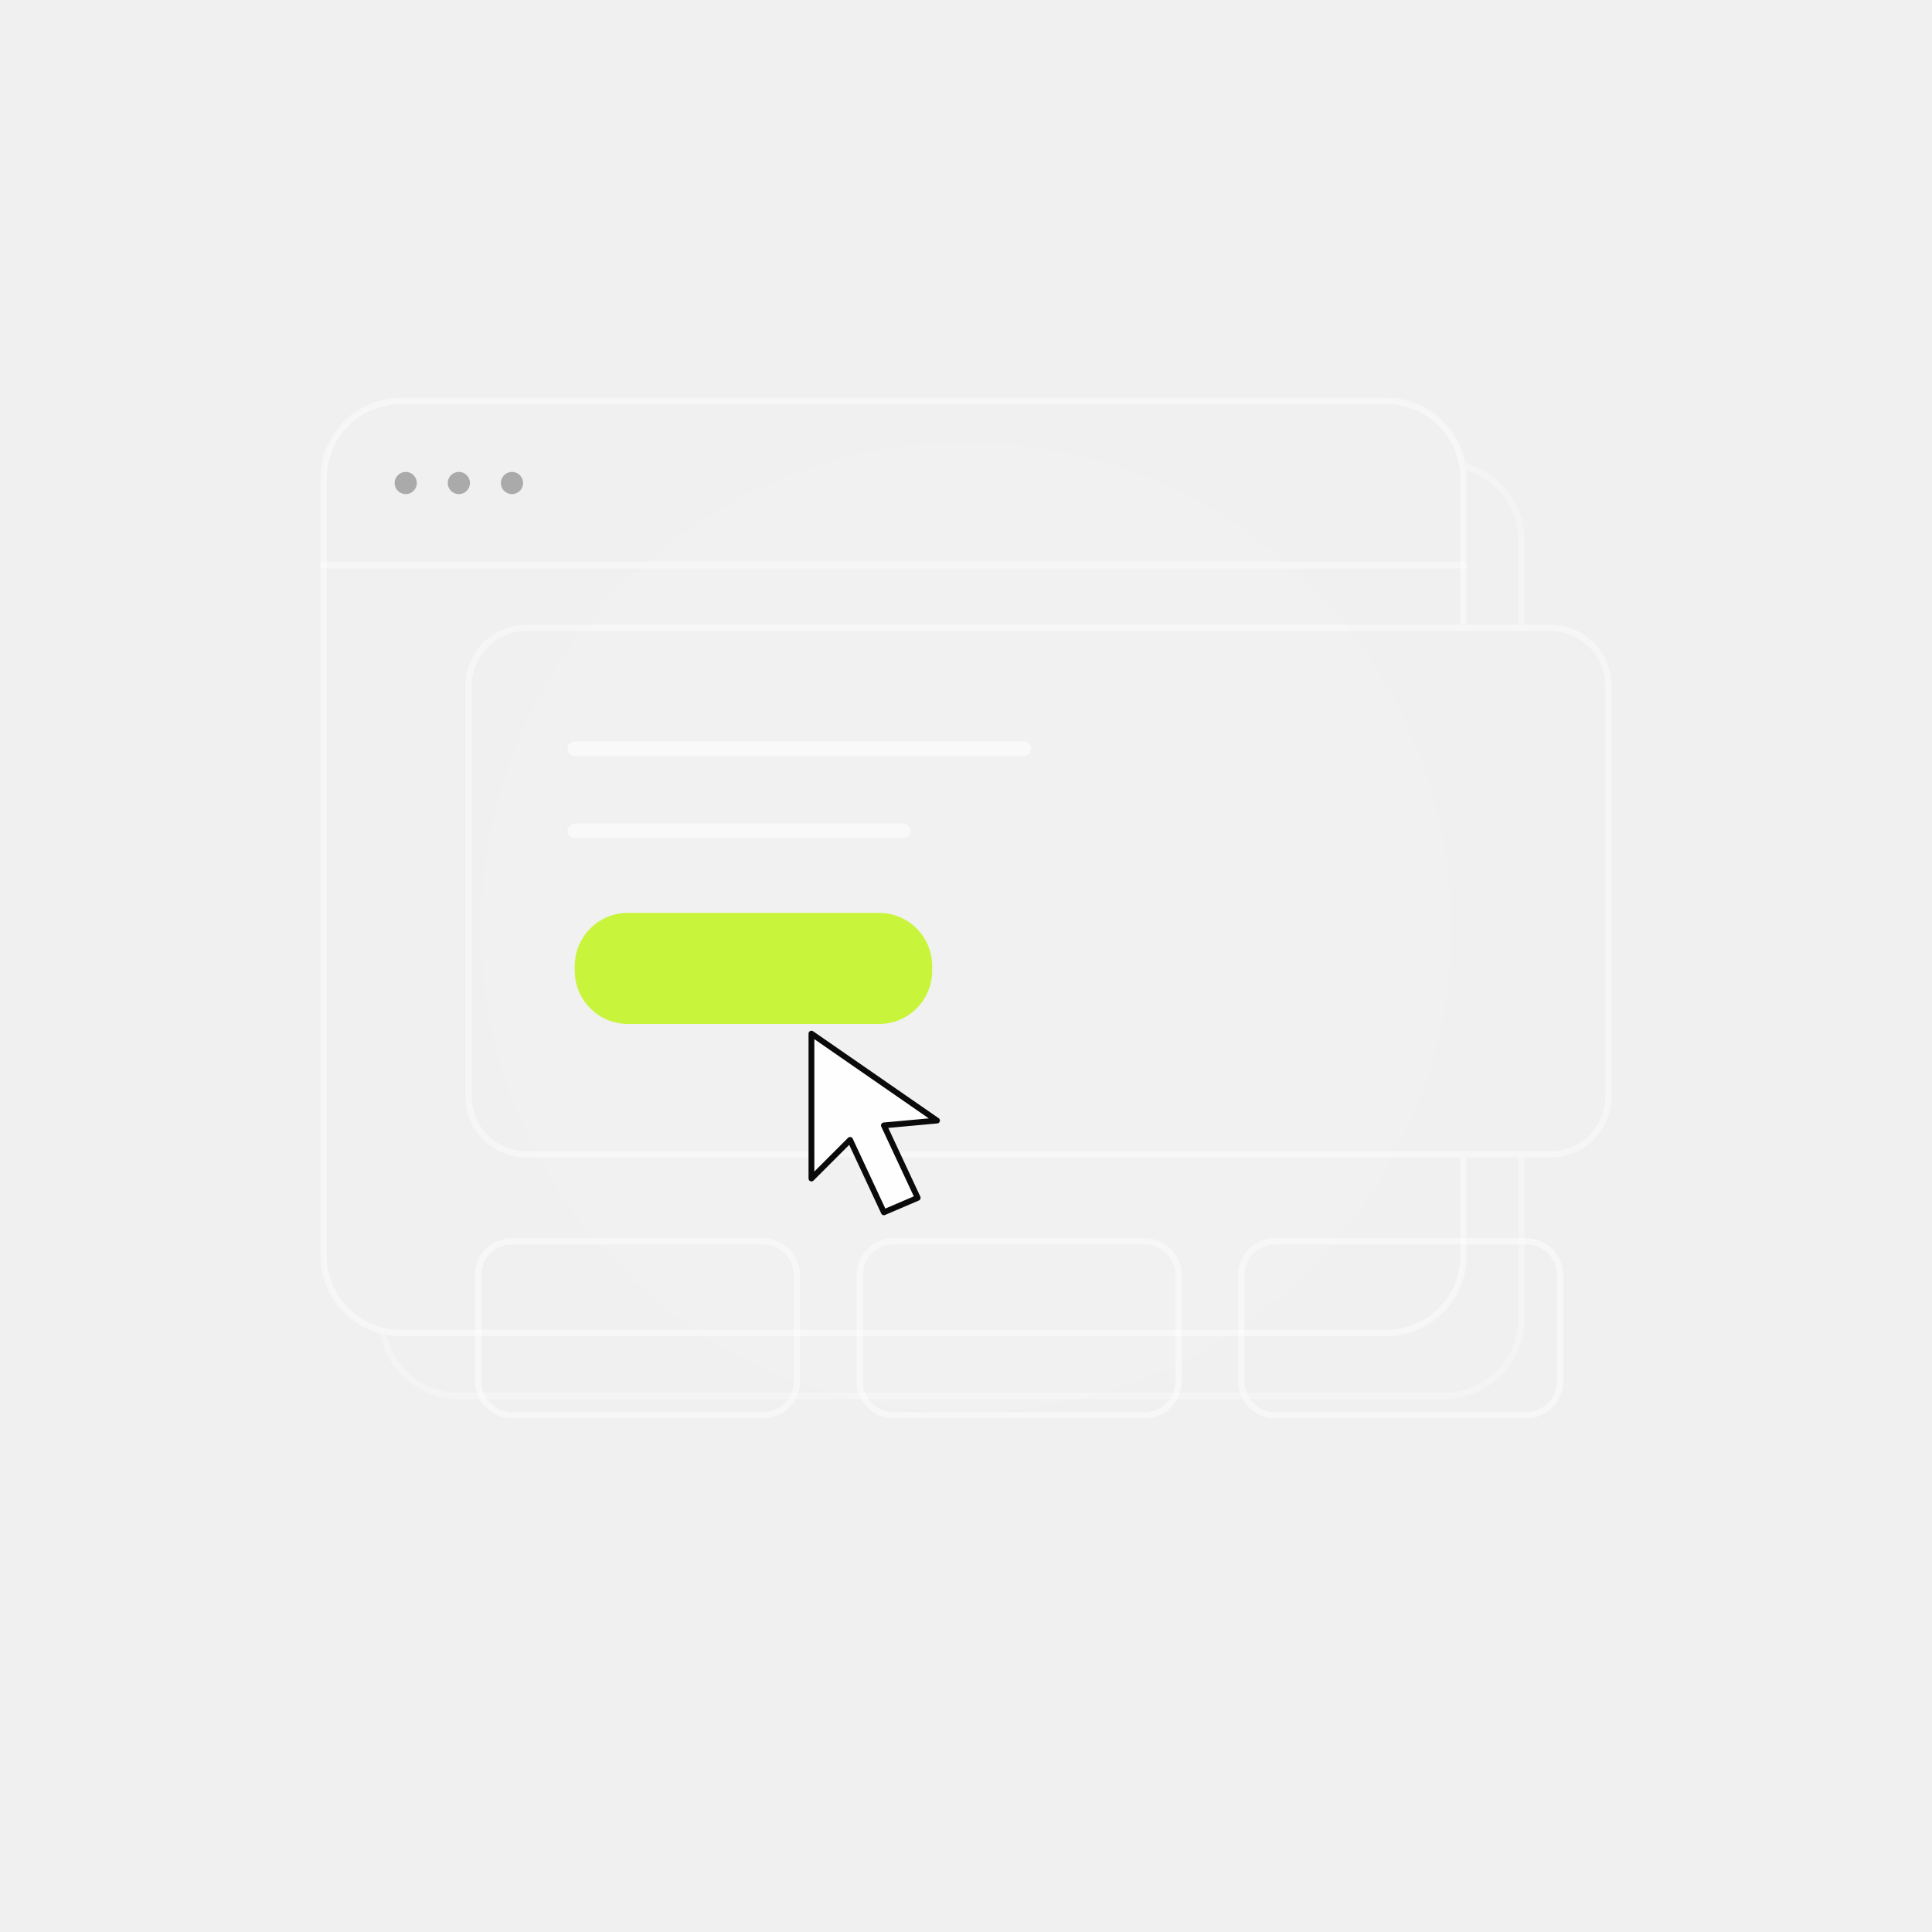
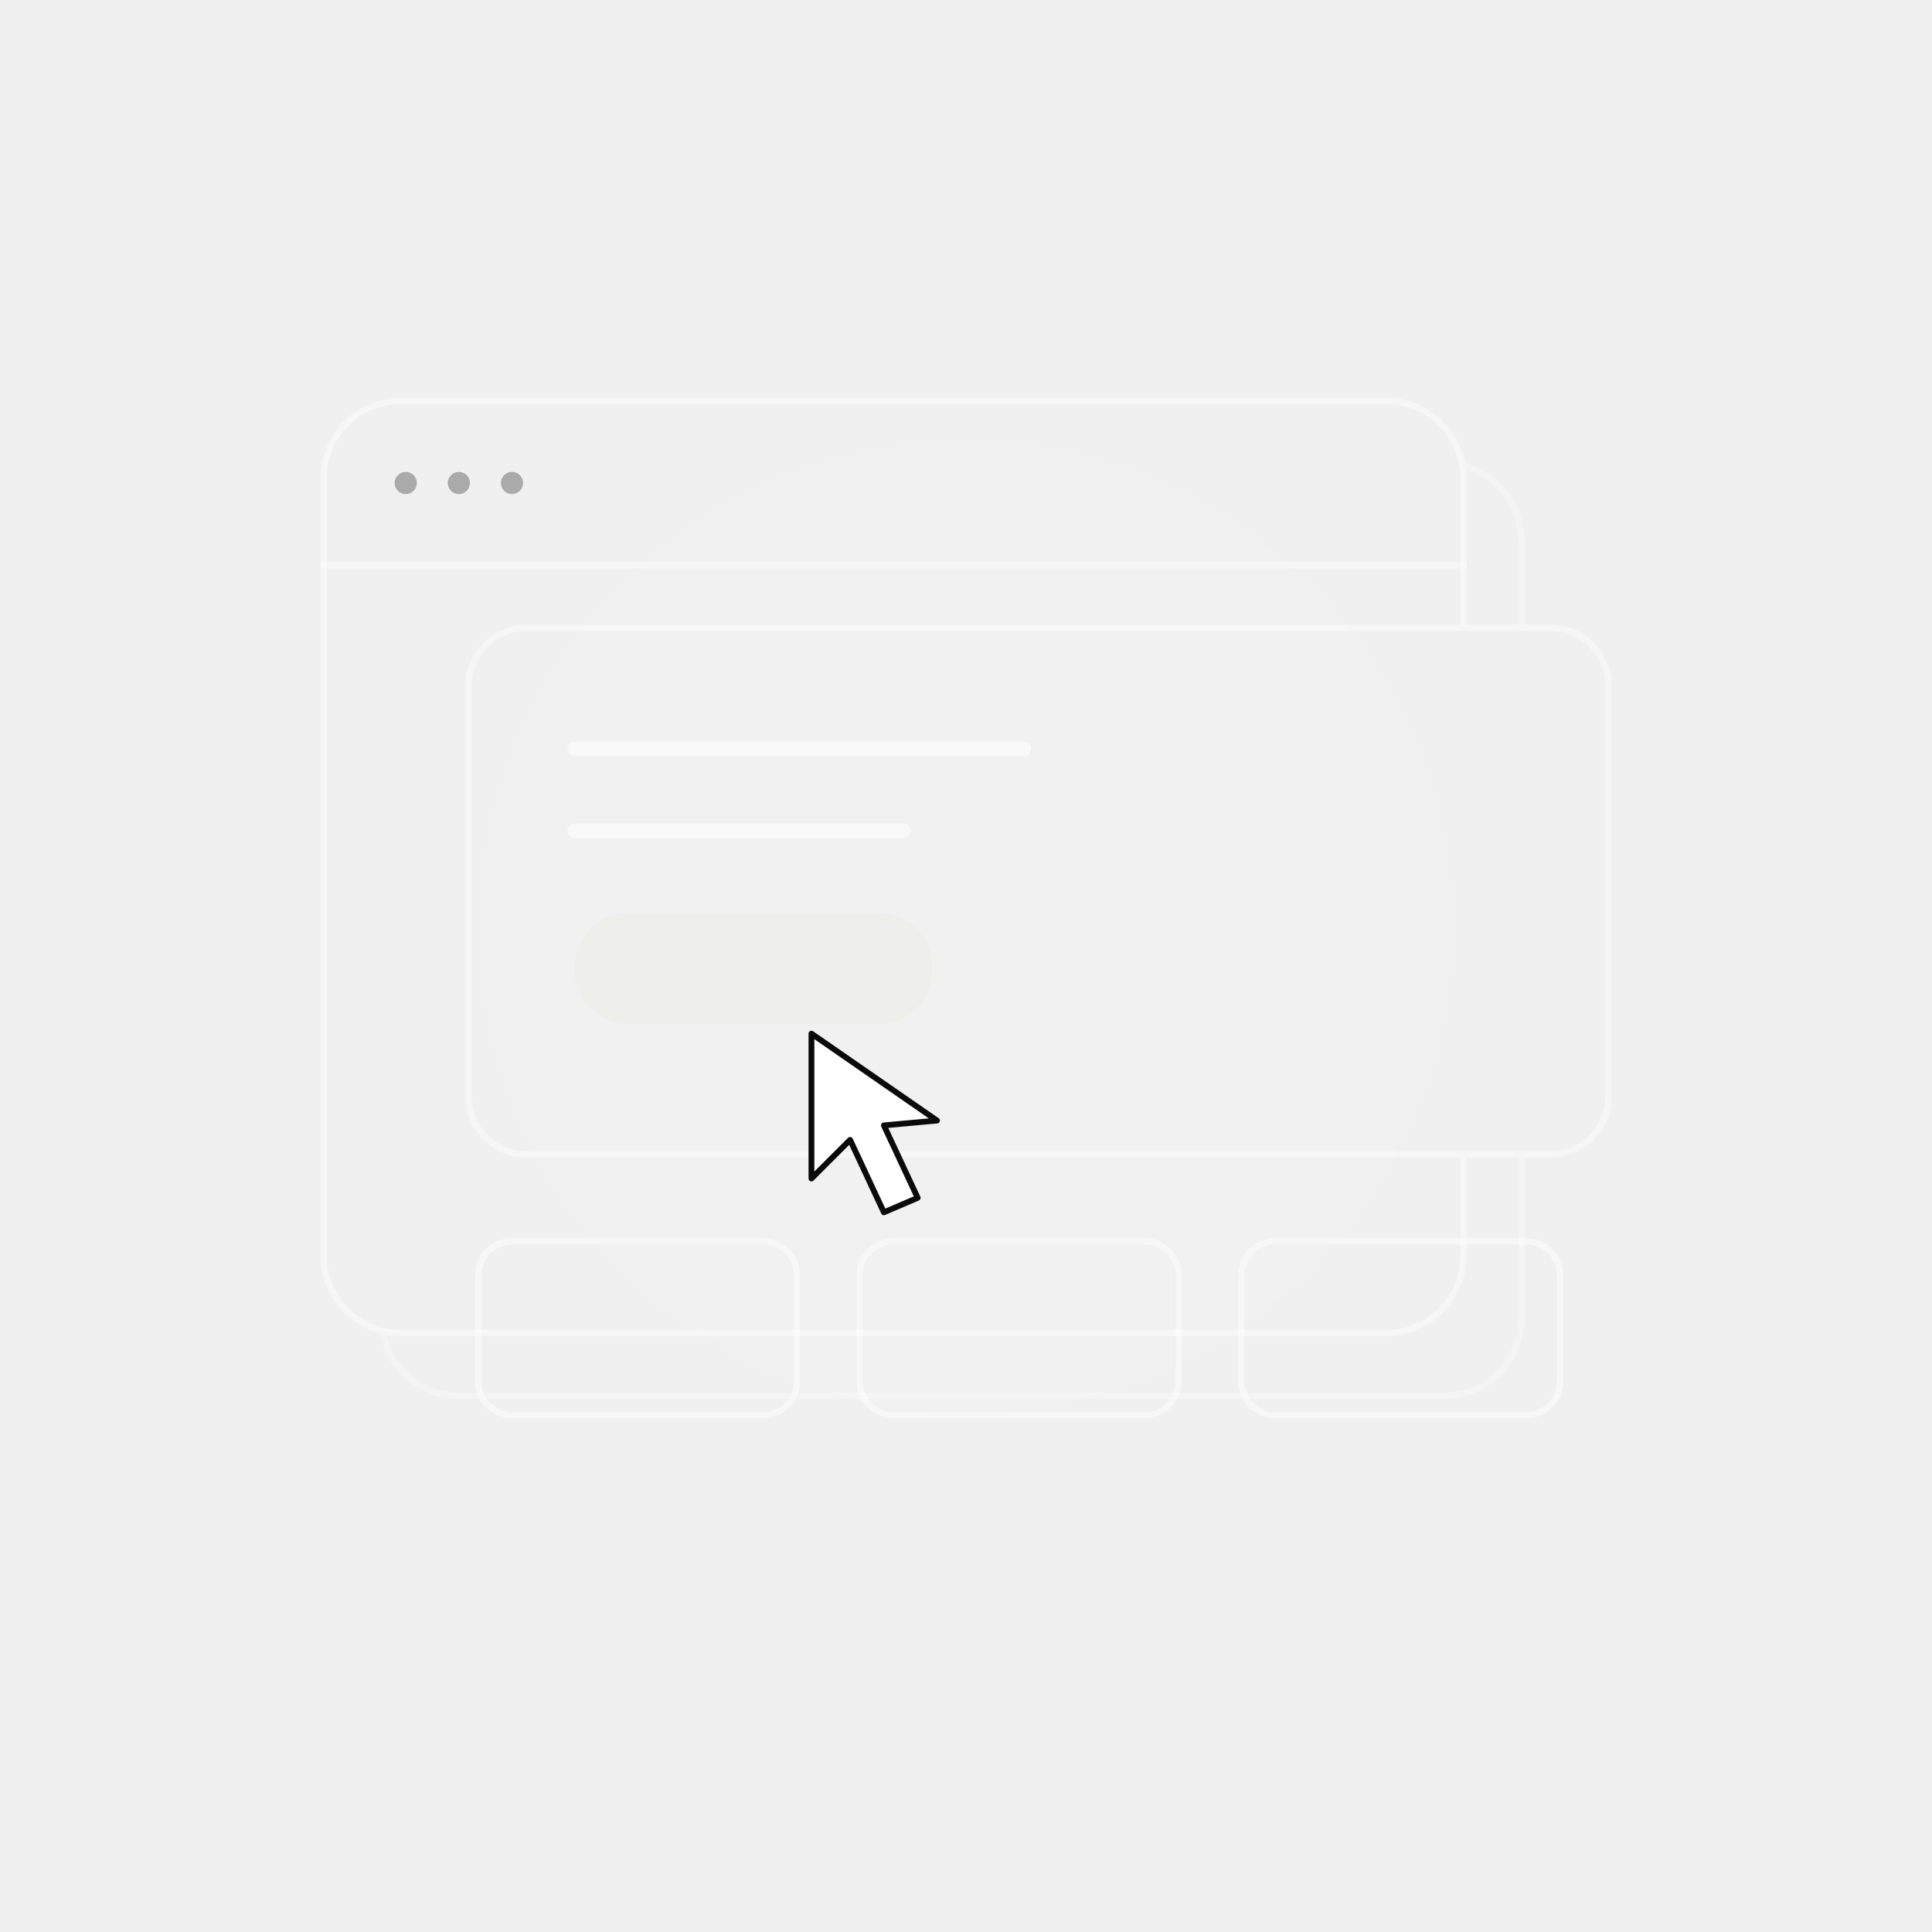
<svg xmlns="http://www.w3.org/2000/svg" viewBox="0 0 400 400" stroke-linejoin="round" stroke-linecap="round">
  <defs>
    <linearGradient id="face" x2="0.78" y2="1">
      <stop stop-color="#303032" />
      <stop offset=".52" stop-color="#151516" />
      <stop offset="1" stop-color="#0A0A0B" />
    </linearGradient>
    <linearGradient id="edge" x2=".52" y2="1">
      <stop stop-color="#202022" />
      <stop offset="1" stop-color="#0A0A0B" />
    </linearGradient>
    <radialGradient id="glow">
      <stop stop-color="#fff" stop-opacity=".075" />
      <stop offset="1" stop-color="#fff" stop-opacity="0" />
    </radialGradient>
    <radialGradient id="shadow">
      <stop stop-color="#000" stop-opacity=".87" />
      <stop offset="1" stop-color="#000" stop-opacity="0" />
    </radialGradient>
    <mask id="oc1" maskUnits="userSpaceOnUse" x="-100" y="-100" width="600" height="600">
      <rect x="-100" y="-100" width="600" height="600" fill="#fff" />
      <rect x="67" y="83" width="236" height="193" rx="16" fill="#000" stroke="#000" stroke-width="1.3" />
    </mask>
    <mask id="oc2" maskUnits="userSpaceOnUse" x="-100" y="-100" width="600" height="600">
      <rect x="-100" y="-100" width="600" height="600" fill="#fff" />
      <rect x="97" y="130" width="236" height="109" rx="12" fill="#000" stroke="#000" stroke-width="1.3" />
    </mask>
  </defs>
  <style>
@keyframes f{0%,100%{transform:translateY(0)}50%{transform:translateY(-7px)}}
@keyframes sh{0%,100%{transform:scale(1);opacity:1}50%{transform:scale(.9);opacity:.75}}
@keyframes pulse{0%,100%{transform:scale(1)}50%{transform:scale(1.14)}}
@keyframes blink{50%{opacity:0}}
@keyframes spin{to{transform:rotate(360deg)}}
@keyframes dash{to{stroke-dashoffset:-28}}
@keyframes draw{0%{stroke-dashoffset:1}30%,80%{stroke-dashoffset:0}100%{stroke-dashoffset:-1}}
.f{animation:f 6s ease-in-out infinite}
.f2{animation:f 6s ease-in-out -3s infinite}
.sh{transform-box:fill-box;transform-origin:center;animation:sh 6s ease-in-out infinite}
.pulse{transform-box:fill-box;transform-origin:center;animation:pulse 2.6s ease-in-out infinite}
.cta{transform-box:fill-box;transform-origin:center;animation:cta 4.5s ease-in-out infinite}@keyframes cta{0%,52%,64%,100%{transform:scale(1)}58%{transform:scale(.92)}}.cur{animation:cur 4.5s cubic-bezier(.4,0,.2,1) infinite}@keyframes cur{0%,100%{transform:translate(70px,60px);opacity:0}15%{opacity:1}50%,66%{transform:translate(0,0)}58%{transform:translate(0,0) scale(.9)}85%{opacity:1}}.card{animation:f 6s ease-in-out infinite}.c1{animation-delay:-2s}.c2{animation-delay:-4s}@media (prefers-reduced-motion:reduce){*{animation:none!important}.rm-hide{display:none}}</style>
  <circle cx="200" cy="192" r="179" fill="url(#glow)" />
  <g mask="url(#oc2)">
    <g mask="url(#oc1)">
      <rect x="79" y="96" width="236" height="193" rx="16" fill="none" stroke="#ffffff" stroke-opacity="0.27" stroke-width="1.3" />
    </g>
    <rect x="67" y="83" width="236" height="193" rx="16" fill="#ffffff" fill-opacity="0.03" stroke="#ffffff" stroke-opacity="0.43" stroke-width="1.3" />
    <path d="M67 117H303" fill="none" stroke="#ffffff" stroke-opacity="0.35" stroke-width="1.4" />
    <circle cx="84" cy="100" r="2.3" fill="#aaa" stroke="#ffffff" stroke-opacity="0" stroke-width="1.3" />
    <circle cx="95" cy="100" r="2.3" fill="#aaa" stroke="#ffffff" stroke-opacity="0" stroke-width="1.3" />
    <circle cx="106" cy="100" r="2.3" fill="#aaa" stroke="#ffffff" stroke-opacity="0" stroke-width="1.3" />
  </g>
  <rect x="97" y="130" width="236" height="109" rx="12" fill="#ffffff" fill-opacity="0.03" stroke="#ffffff" stroke-opacity="0.43" stroke-width="1.3" />
  <path d="M119 155h93M119 172h68" fill="none" stroke="#ffffff" stroke-opacity="0.56" stroke-width="3" />
-   <rect class="cta" x="119" y="189" width="74" height="23" rx="11" fill="#C8F53C" stroke="#ffffff" stroke-opacity="0" stroke-width="1.3" />
+   <rect class="cta" x="119" y="189" width="74" height="23" rx="11" fill="#EEEEEB" stroke="#ffffff" stroke-opacity="0" stroke-width="1.3" />
  <rect class="card c0" x="99" y="257" width="66" height="36" rx="7" fill="none" stroke="#ffffff" stroke-opacity="0.46" stroke-width="1.3" />
  <rect class="card c1" x="178" y="257" width="66" height="36" rx="7" fill="none" stroke="#ffffff" stroke-opacity="0.46" stroke-width="1.3" />
  <rect class="card c2" x="257" y="257" width="66" height="36" rx="7" fill="none" stroke="#ffffff" stroke-opacity="0.46" stroke-width="1.3" />
  <path class="cur" d="M168 214l0 30 8-8 7 15 7-3-7-15 11-1Z" fill="#ffffff" fill-opacity="0.92" stroke="#0A0A0B" stroke-width="1.2" />
</svg>
